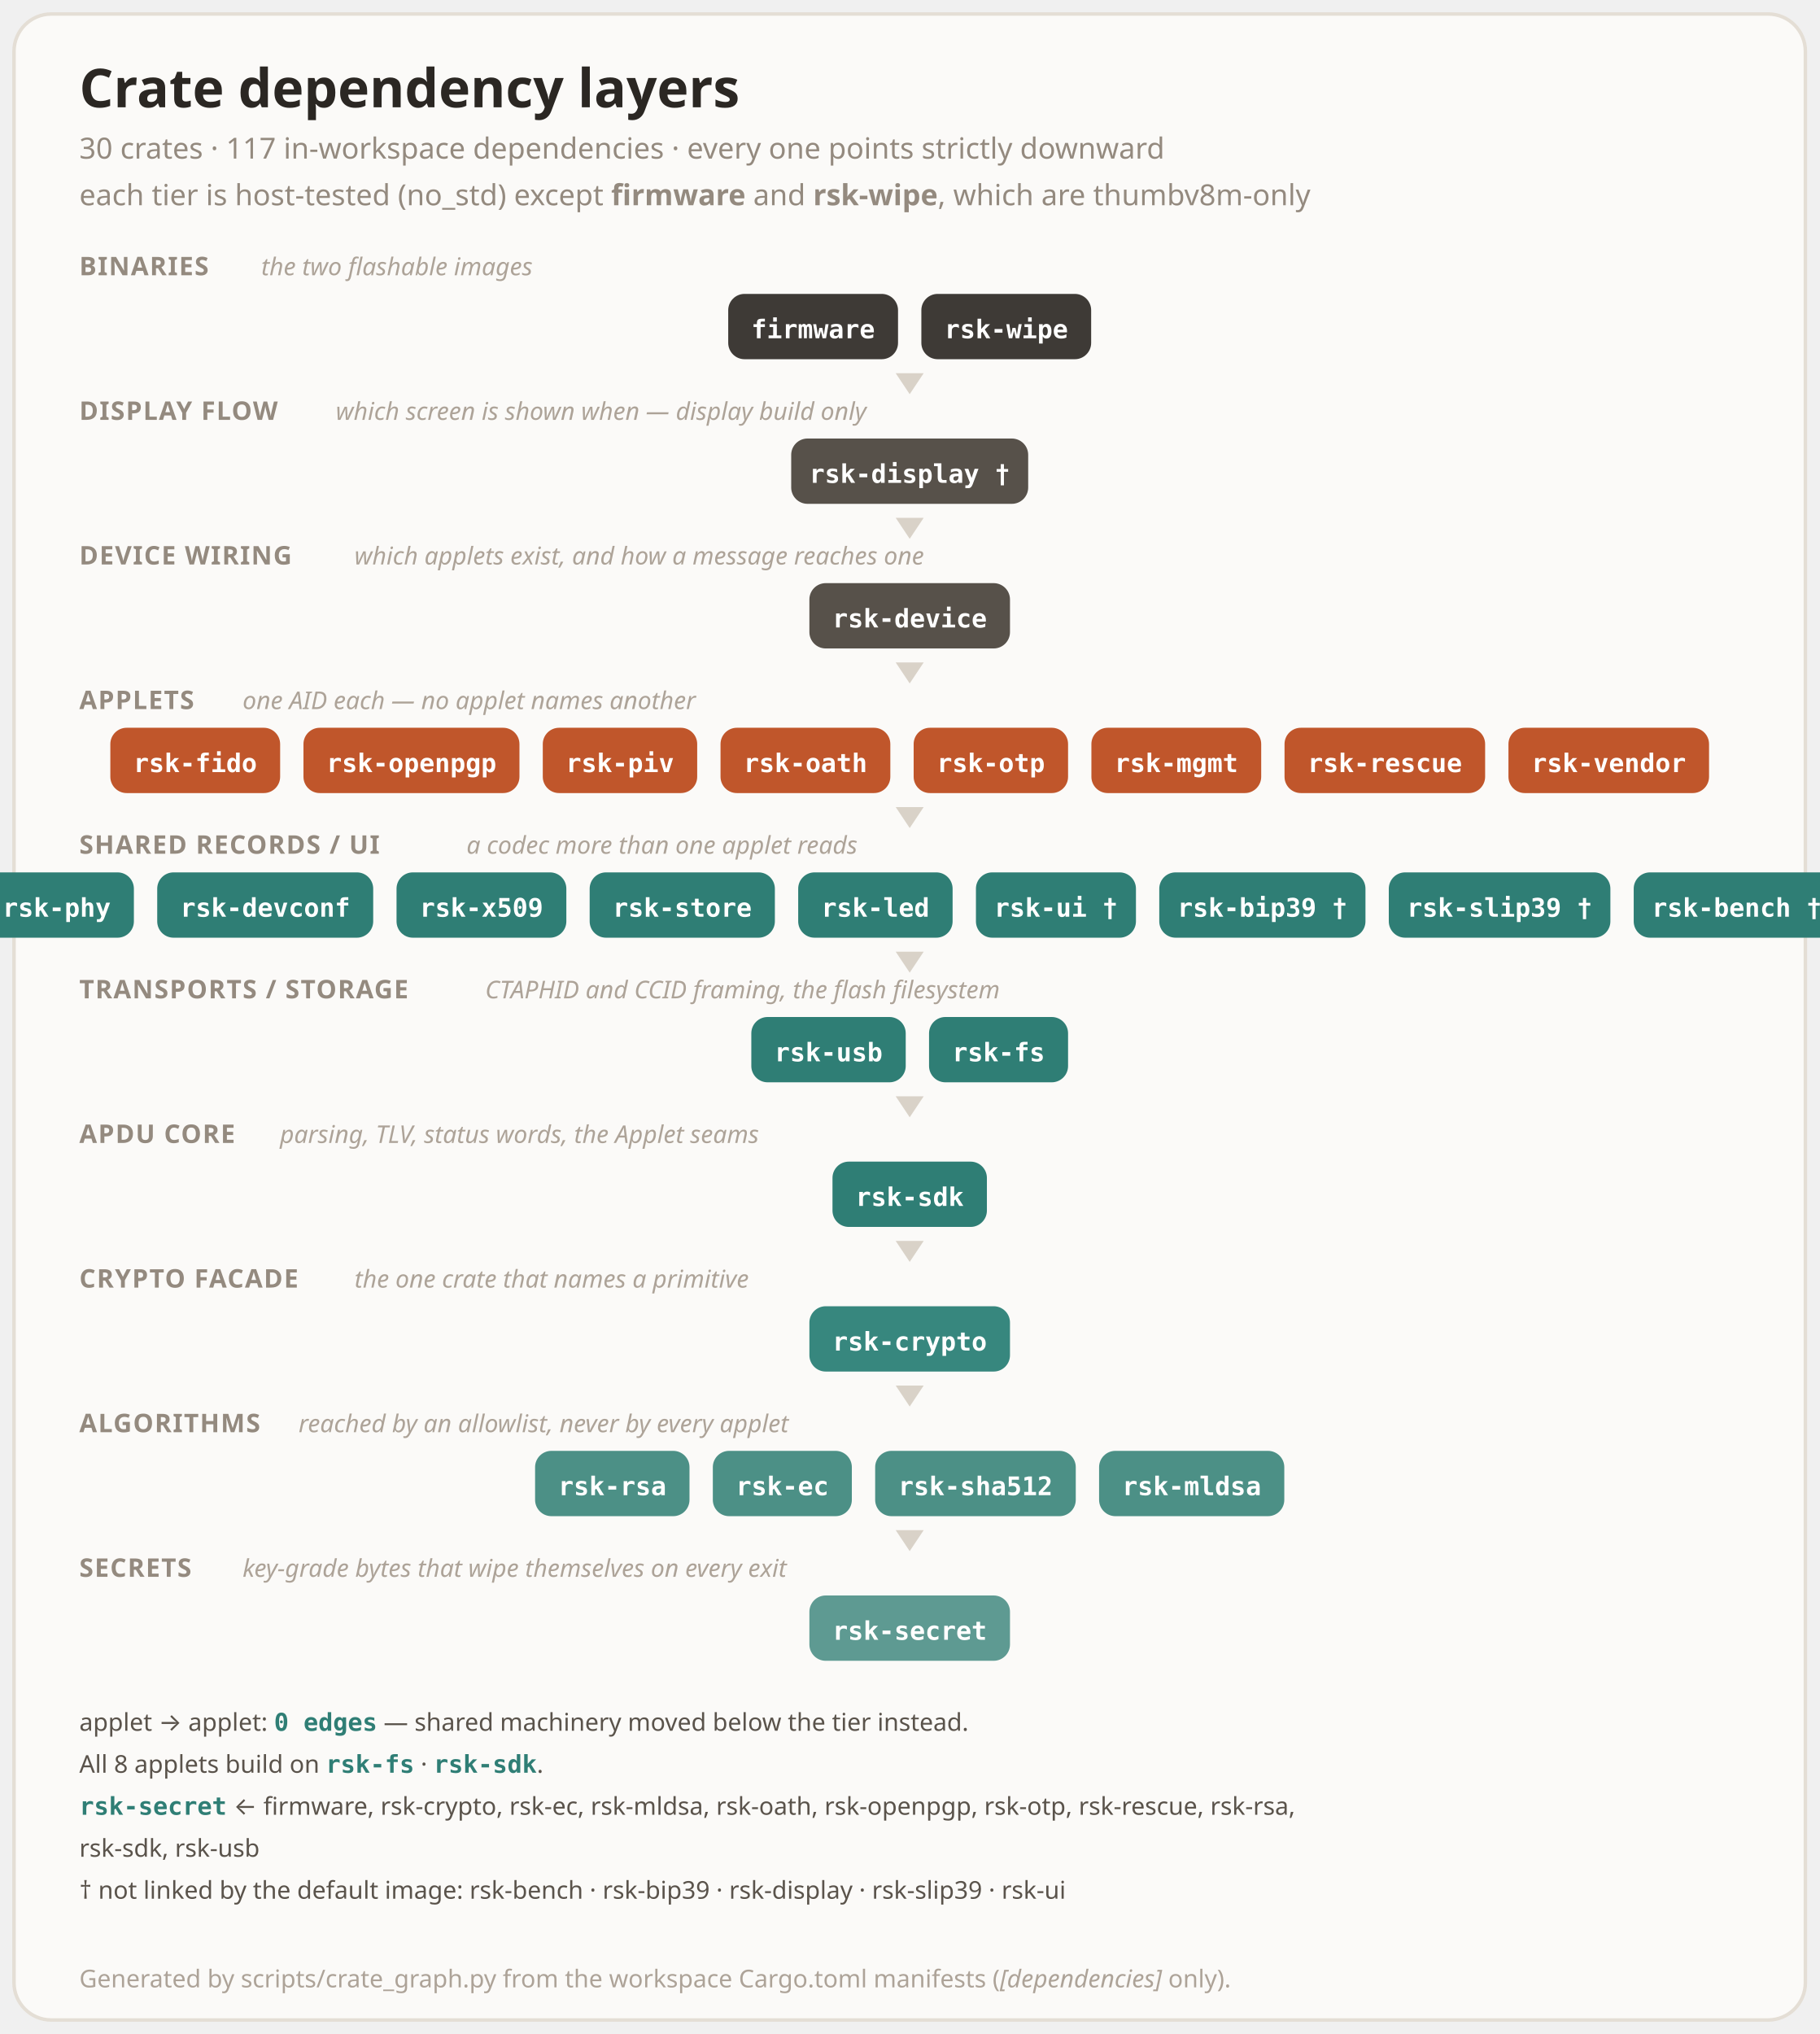
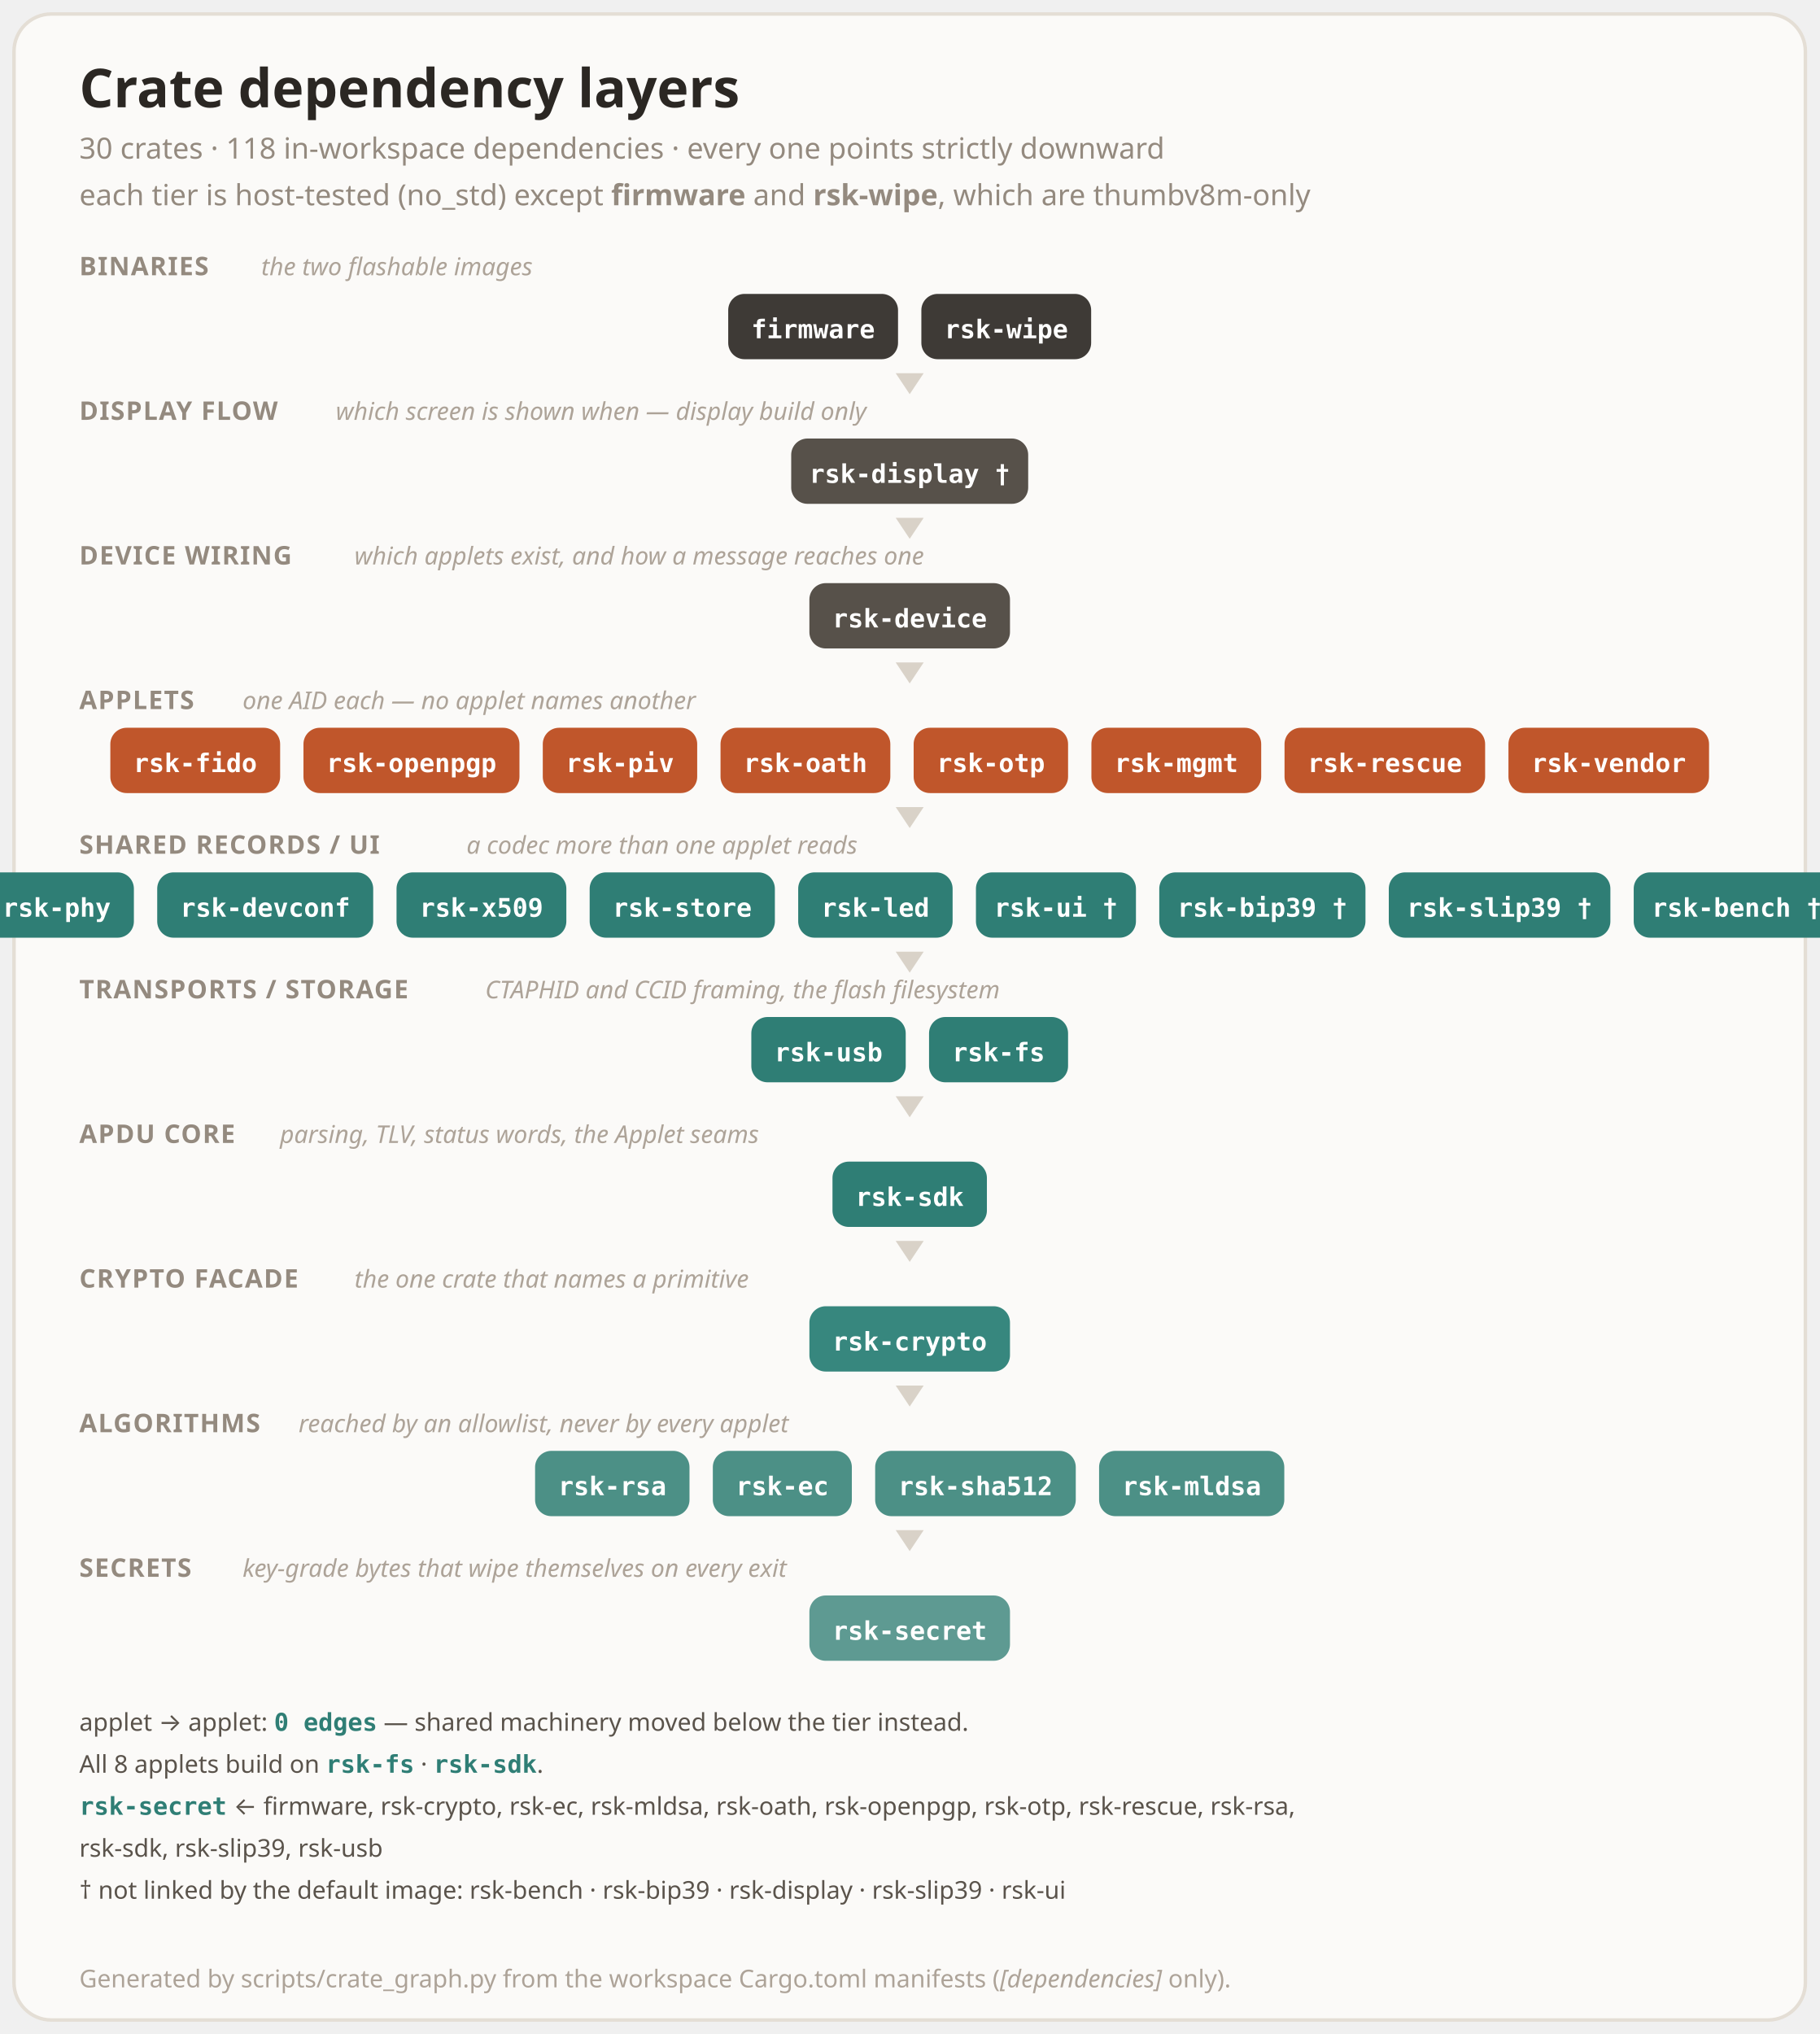
<svg xmlns="http://www.w3.org/2000/svg" viewBox="0 0 780 872" role="img" aria-labelledby="ttl dsc" font-family="'Segoe UI', system-ui, -apple-system, sans-serif">
  <defs>
    <style>
      .h1{font-size:23px;font-weight:700;fill:#2B2723}
      .sub{font-size:12.5px;fill:#948A7F}
      .sub2{font-size:10.5px;fill:#ADA398;font-style:italic}
      .tier{font-size:11px;font-weight:700;fill:#948A7F;letter-spacing:.5px}
      .node{font-size:11px;font-weight:700;fill:#fff;font-family:'SF Mono','Roboto Mono',ui-monospace,monospace}
      .note{font-size:10.5px;fill:#5A534B}
      .notek{font-family:'SF Mono','Roboto Mono',ui-monospace,monospace;font-weight:700;fill:#2F7E75}
      .arw{fill:#D9D2C8}
      .foot{font-size:10.5px;fill:#ADA398}
    </style>
  </defs>
  <rect x="6" y="6" width="768" height="860" rx="16" fill="#FBFAF8" stroke="#E4DED5" stroke-width="1.5" />
  <text class="h1" x="34" y="46">Crate dependency layers</text>
-   <text class="sub" x="34" y="68">30 crates · 117 in-workspace dependencies · every one points strictly downward</text>
+   <text class="sub" x="34" y="68">30 crates · 118 in-workspace dependencies · every one points strictly downward</text>
  <text class="sub" x="34" y="88">each tier is host-tested (no_std) except <tspan font-weight="700">firmware</tspan> and <tspan font-weight="700">rsk-wipe</tspan>, which are thumbv8m-only</text>
  <text class="tier" x="34" y="118">BINARIES</text>
  <text class="sub2" x="112" y="118">the two flashable images</text>
  <rect x="312.2" y="126" width="72.8" height="28" rx="7" fill="#3E3A36" />
  <text class="node" x="348.6" y="145" text-anchor="middle">firmware</text>
  <rect x="395.0" y="126" width="72.8" height="28" rx="7" fill="#3E3A36" />
  <text class="node" x="431.4" y="145" text-anchor="middle">rsk-wipe</text>
  <path class="arw" d="M390 160 l6 0 -6 9 -6 -9 z" />
  <text class="tier" x="34" y="180">DISPLAY FLOW</text>
  <text class="sub2" x="144" y="180">which screen is shown when — display build only</text>
  <rect x="339.2" y="188" width="101.6" height="28" rx="7" fill="#57514A" />
  <text class="node" x="390.0" y="207" text-anchor="middle">rsk-display †</text>
  <path class="arw" d="M390 222 l6 0 -6 9 -6 -9 z" />
  <text class="tier" x="34" y="242">DEVICE WIRING</text>
  <text class="sub2" x="152" y="242">which applets exist, and how a message reaches one</text>
  <rect x="347.0" y="250" width="86.0" height="28" rx="7" fill="#57514A" />
  <text class="node" x="390.0" y="269" text-anchor="middle">rsk-device</text>
  <path class="arw" d="M390 284 l6 0 -6 9 -6 -9 z" />
  <text class="tier" x="34" y="304">APPLETS</text>
  <text class="sub2" x="104" y="304">one AID each — no applet names another</text>
  <rect x="47.3" y="312" width="72.8" height="28" rx="7" fill="#C0562B" />
  <text class="node" x="83.7" y="331" text-anchor="middle">rsk-fido</text>
  <rect x="130.1" y="312" width="92.6" height="28" rx="7" fill="#C0562B" />
  <text class="node" x="176.4" y="331" text-anchor="middle">rsk-openpgp</text>
  <rect x="232.7" y="312" width="66.2" height="28" rx="7" fill="#C0562B" />
  <text class="node" x="265.8" y="331" text-anchor="middle">rsk-piv</text>
  <rect x="308.9" y="312" width="72.8" height="28" rx="7" fill="#C0562B" />
  <text class="node" x="345.3" y="331" text-anchor="middle">rsk-oath</text>
  <rect x="391.7" y="312" width="66.2" height="28" rx="7" fill="#C0562B" />
  <text class="node" x="424.8" y="331" text-anchor="middle">rsk-otp</text>
  <rect x="467.9" y="312" width="72.8" height="28" rx="7" fill="#C0562B" />
  <text class="node" x="504.3" y="331" text-anchor="middle">rsk-mgmt</text>
  <rect x="550.7" y="312" width="86.0" height="28" rx="7" fill="#C0562B" />
  <text class="node" x="593.7" y="331" text-anchor="middle">rsk-rescue</text>
  <rect x="646.7" y="312" width="86.0" height="28" rx="7" fill="#C0562B" />
  <text class="node" x="689.7" y="331" text-anchor="middle">rsk-vendor</text>
  <path class="arw" d="M390 346 l6 0 -6 9 -6 -9 z" />
  <text class="tier" x="34" y="366">SHARED RECORDS / UI</text>
  <text class="sub2" x="200" y="366">a codec more than one applet reads</text>
  <rect x="-8.8" y="374" width="66.2" height="28" rx="7" fill="#2F7E75" />
  <text class="node" x="24.3" y="393" text-anchor="middle">rsk-phy</text>
  <rect x="67.4" y="374" width="92.6" height="28" rx="7" fill="#2F7E75" />
  <text class="node" x="113.7" y="393" text-anchor="middle">rsk-devconf</text>
  <rect x="170.0" y="374" width="72.8" height="28" rx="7" fill="#2F7E75" />
  <text class="node" x="206.4" y="393" text-anchor="middle">rsk-x509</text>
  <rect x="252.8" y="374" width="79.4" height="28" rx="7" fill="#2F7E75" />
  <text class="node" x="292.5" y="393" text-anchor="middle">rsk-store</text>
  <rect x="342.2" y="374" width="66.2" height="28" rx="7" fill="#2F7E75" />
  <text class="node" x="375.3" y="393" text-anchor="middle">rsk-led</text>
  <rect x="418.4" y="374" width="68.6" height="28" rx="7" fill="#2F7E75" />
  <text class="node" x="452.7" y="393" text-anchor="middle">rsk-ui †</text>
  <rect x="497.0" y="374" width="88.4" height="28" rx="7" fill="#2F7E75" />
  <text class="node" x="541.2" y="393" text-anchor="middle">rsk-bip39 †</text>
  <rect x="595.4" y="374" width="95.0" height="28" rx="7" fill="#2F7E75" />
  <text class="node" x="642.9" y="393" text-anchor="middle">rsk-slip39 †</text>
  <rect x="700.4" y="374" width="88.4" height="28" rx="7" fill="#2F7E75" />
  <text class="node" x="744.6" y="393" text-anchor="middle">rsk-bench †</text>
  <path class="arw" d="M390 408 l6 0 -6 9 -6 -9 z" />
  <text class="tier" x="34" y="428">TRANSPORTS / STORAGE</text>
  <text class="sub2" x="208" y="428">CTAPHID and CCID framing, the flash filesystem</text>
  <rect x="322.1" y="436" width="66.2" height="28" rx="7" fill="#2F7E75" />
  <text class="node" x="355.2" y="455" text-anchor="middle">rsk-usb</text>
  <rect x="398.3" y="436" width="59.6" height="28" rx="7" fill="#2F7E75" />
  <text class="node" x="428.1" y="455" text-anchor="middle">rsk-fs</text>
  <path class="arw" d="M390 470 l6 0 -6 9 -6 -9 z" />
  <text class="tier" x="34" y="490">APDU CORE</text>
  <text class="sub2" x="120" y="490">parsing, TLV, status words, the Applet seams</text>
  <rect x="356.9" y="498" width="66.2" height="28" rx="7" fill="#2F7E75" />
  <text class="node" x="390.0" y="517" text-anchor="middle">rsk-sdk</text>
  <path class="arw" d="M390 532 l6 0 -6 9 -6 -9 z" />
  <text class="tier" x="34" y="552">CRYPTO FACADE</text>
  <text class="sub2" x="152" y="552">the one crate that names a primitive</text>
  <rect x="347.0" y="560" width="86.0" height="28" rx="7" fill="#37877E" />
  <text class="node" x="390.0" y="579" text-anchor="middle">rsk-crypto</text>
  <path class="arw" d="M390 594 l6 0 -6 9 -6 -9 z" />
  <text class="tier" x="34" y="614">ALGORITHMS</text>
  <text class="sub2" x="128" y="614">reached by an allowlist, never by every applet</text>
  <rect x="229.4" y="622" width="66.2" height="28" rx="7" fill="#4C9086" />
  <text class="node" x="262.5" y="641" text-anchor="middle">rsk-rsa</text>
  <rect x="305.6" y="622" width="59.6" height="28" rx="7" fill="#4C9086" />
  <text class="node" x="335.4" y="641" text-anchor="middle">rsk-ec</text>
  <rect x="375.2" y="622" width="86.0" height="28" rx="7" fill="#4C9086" />
  <text class="node" x="418.2" y="641" text-anchor="middle">rsk-sha512</text>
  <rect x="471.2" y="622" width="79.4" height="28" rx="7" fill="#4C9086" />
  <text class="node" x="510.9" y="641" text-anchor="middle">rsk-mldsa</text>
  <path class="arw" d="M390 656 l6 0 -6 9 -6 -9 z" />
  <text class="tier" x="34" y="676">SECRETS</text>
  <text class="sub2" x="104" y="676">key-grade bytes that wipe themselves on every exit</text>
  <rect x="347.0" y="684" width="86.0" height="28" rx="7" fill="#5E9A92" />
  <text class="node" x="390.0" y="703" text-anchor="middle">rsk-secret</text>
  <text class="note" x="34" y="742">applet → applet: <tspan class="notek">0 edges</tspan> — shared machinery moved below the tier instead.</text>
  <text class="note" x="34" y="760">All 8 applets build on <tspan class="notek">rsk-fs</tspan> · <tspan class="notek">rsk-sdk</tspan>.</text>
  <text class="note" x="34" y="778">
    <tspan class="notek">rsk-secret</tspan> ← firmware, rsk-crypto, rsk-ec, rsk-mldsa, rsk-oath, rsk-openpgp, rsk-otp, rsk-rescue, rsk-rsa,</text>
-   <text class="note" x="34" y="796">  rsk-sdk, rsk-usb</text>
+   <text class="note" x="34" y="796">  rsk-sdk, rsk-slip39, rsk-usb</text>
  <text class="note" x="34" y="814">† not linked by the default image: rsk-bench · rsk-bip39 · rsk-display · rsk-slip39 · rsk-ui</text>
  <text class="foot" x="34" y="852">Generated by scripts/crate_graph.py from the workspace Cargo.toml manifests (<tspan font-style="italic">[dependencies]</tspan> only).</text>
</svg>
